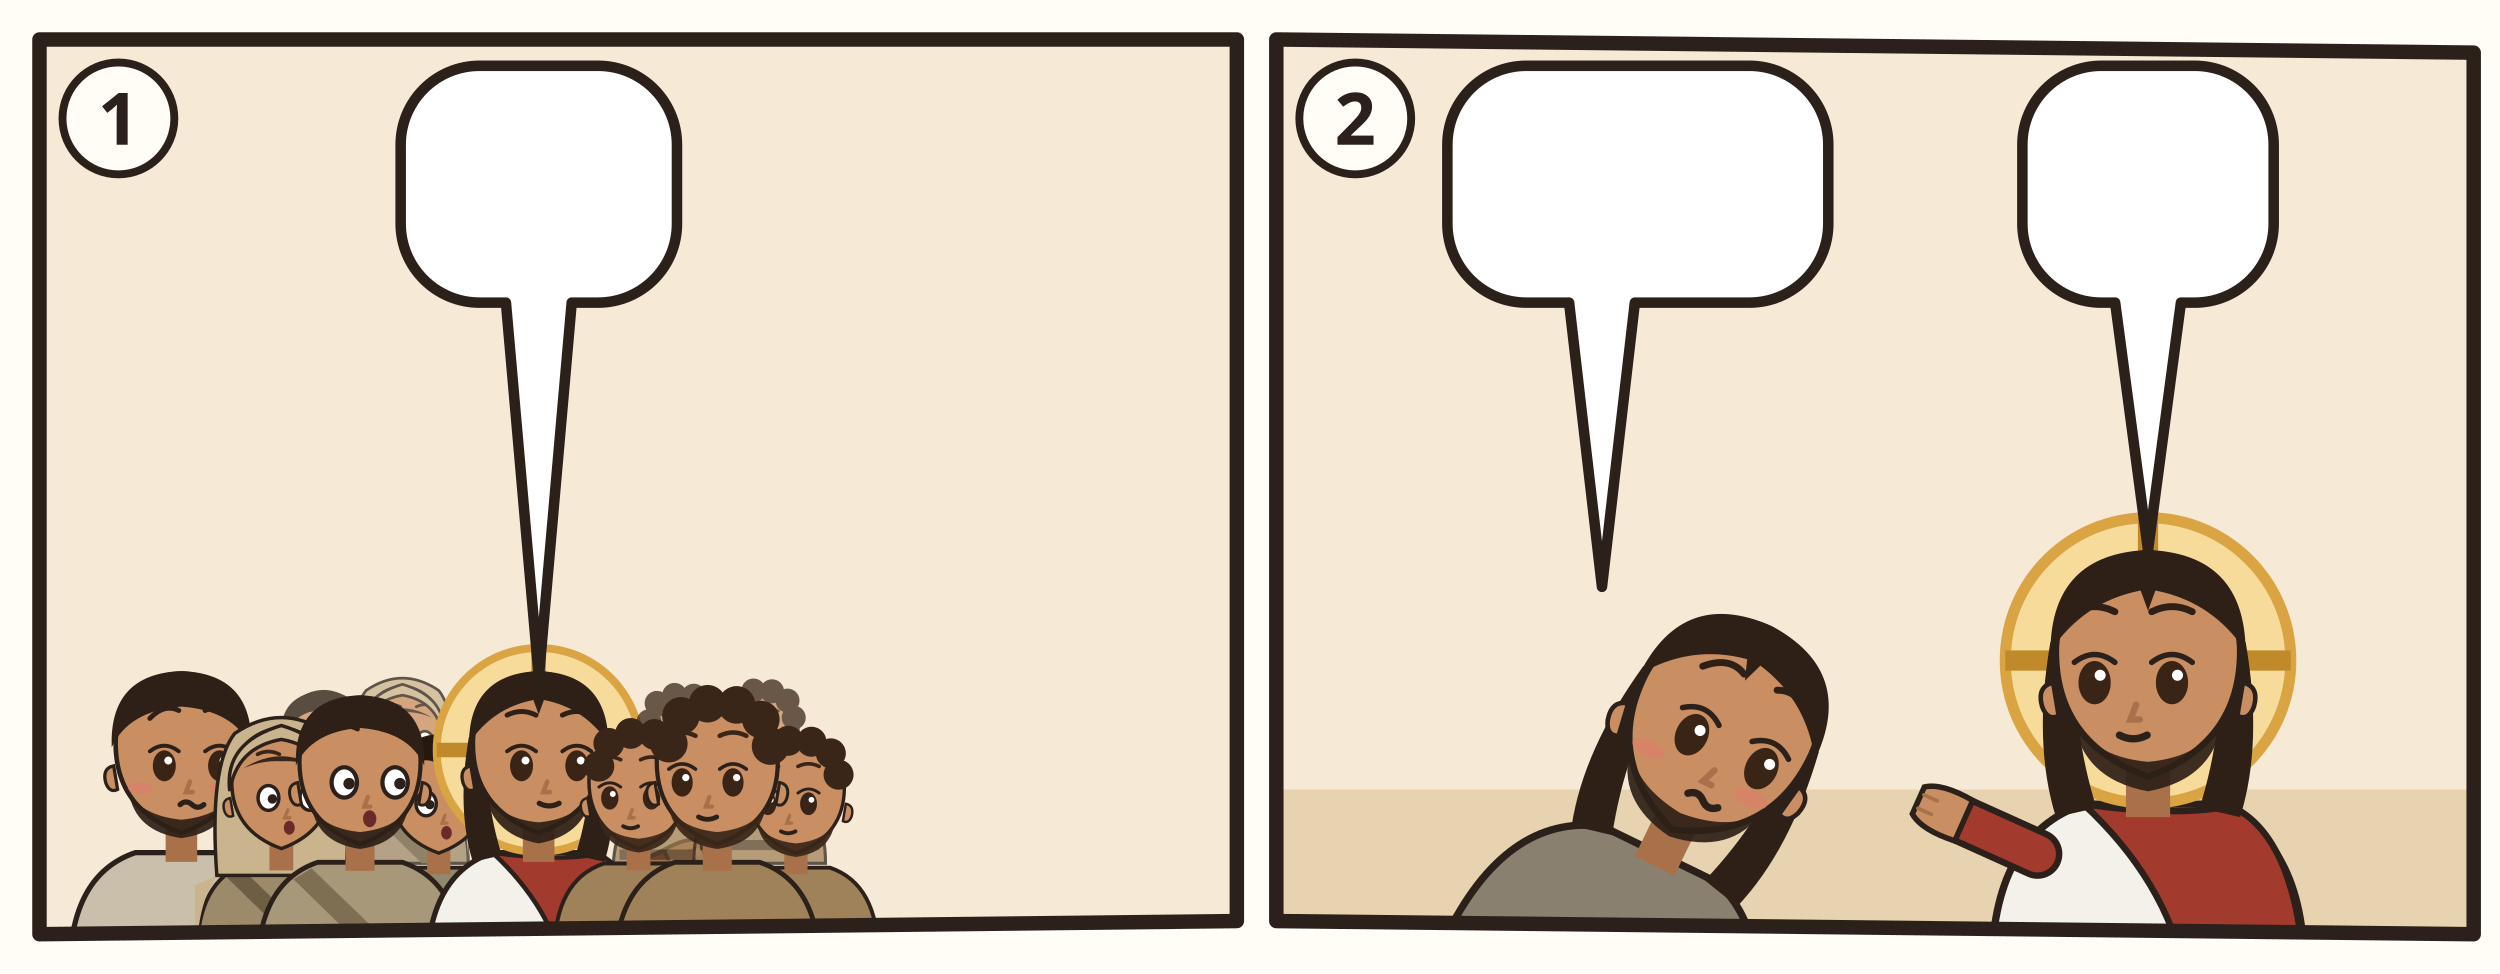
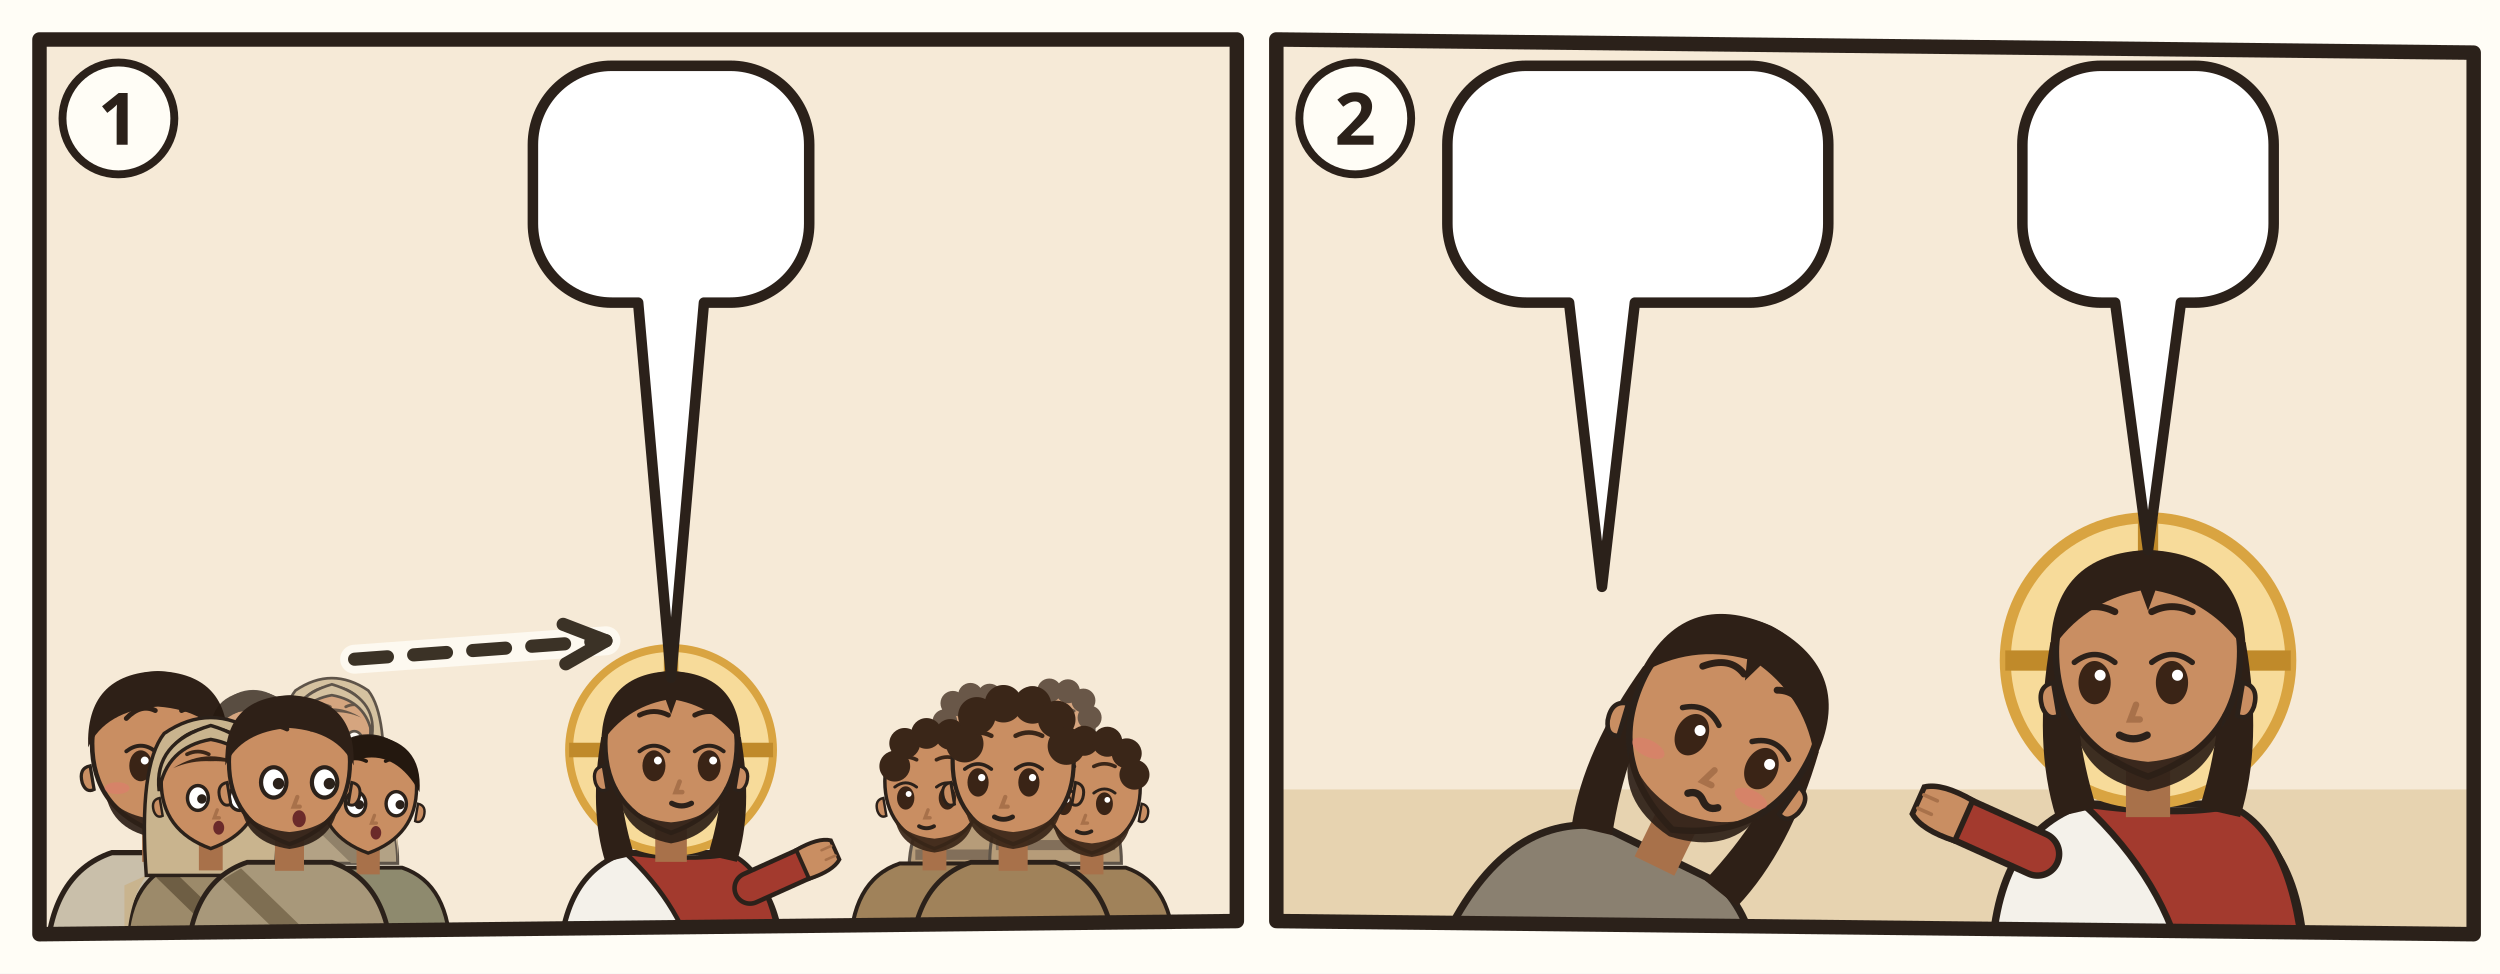
<svg xmlns="http://www.w3.org/2000/svg" viewBox="0 0 380 148">
  <rect width="380" height="148" fill="#FFFDF6" />
  <g transform="translate(4 4)">
    <clipPath id="an-cp-mrk-003-007-012-1">
      <polygon points="2,2 184,2 184,136 2,138" />
    </clipPath>
    <g clip-path="url(#an-cp-mrk-003-007-012-1)">
      <polygon points="2,2 184,2 184,136 2,138" fill="#F6EAD7" />
      <use href="#an-see" x="0" y="70" width="186" height="70" />
      <use href="#an-strand" x="0" y="106" width="186" height="34" />
      <use href="#an-boot" x="112" y="58.6" width="70" height="56.0" />
-       <g transform="translate(23.575 110.0) scale(1.0)">
+       <g transform="translate(20.0 110.0) scale(1.0)">
        <path d="M-17 34Q-17 19-7 15.6L7 15.6Q17 19 17 34z" fill="#C9BFAA" stroke="#2B211A" stroke-width=".8" />
        <path d="M-2.4 11h4.8v6h-4.8z" fill="#A8714A" />
        <path d="M-10 -1Q-10 9 0 12.6Q10 9 10 -1A10 10.6 0 0 0 -10 -1z" fill="#C98E62" stroke="#2B211A" stroke-width=".7" />
        <path d="M10.3 2.4q1.8.4 1.2 2.6-.6 1.6-1.8 1z M-10.3 2.4q-1.8.4-1.2 2.6.6 1.6 1.8 1z" fill="#C98E62" stroke="#2B211A" stroke-width=".5" />
        <path d="M-8 6.4Q-7 12.4 0 13.4Q7 12.4 8 6.4Q6 10 0 10.6Q-6 10-8 6.4z" fill="#2E2017" opacity=".92" />
        <ellipse cx="-2.6" cy="2.4" rx="1.75" ry="2.35" fill="#3A2416" />
        <path d="M-4.8 0.2Q-2.6 -1.5 -0.4 0.2" fill="none" stroke="#2B211A" stroke-width=".6" stroke-linecap="round" />
        <circle cx="-2.0" cy="1.6" r=".6" fill="#FFF" />
        <ellipse cx="5.8" cy="2.4" rx="1.75" ry="2.35" fill="#3A2416" />
        <path d="M3.6 0.2Q5.8 -1.5 8.0 0.2" fill="none" stroke="#2B211A" stroke-width=".6" stroke-linecap="round" />
        <circle cx="6.4" cy="1.6" r=".6" fill="#FFF" />
        <path d="M-4.8 -4.8Q-2.6 -7.1 -0.4 -6.0M3.6 -6.0Q5.8 -7.1 8.0 -4.8" fill="none" stroke="#2E2017" stroke-width=".75" stroke-linecap="round" />
        <path d="M1.3 4.8l-.6 1.6h1" fill="none" stroke="#A8714A" stroke-width=".7" stroke-linecap="round" />
        <ellipse cx="-6.2" cy="5.8" rx="1.9" ry=".9" fill="#E07A6E" opacity=".55" />
        <ellipse cx="6.2" cy="5.8" rx="1.9" ry=".9" fill="#E07A6E" opacity=".55" />
        <path d="M-0.2 8.3q.9-.8 1.8 0t1.8 0" fill="none" stroke="#2B211A" stroke-width=".8" stroke-linecap="round" />
        <path d="M-10.6-.4Q-11-11.6 0-12Q11-11.6 10.6-.4Q8-6 0-6.6Q-8-6-10.6-.4z" fill="#2E2017" />
        <use href="#an-a-matte" x="1" y="16" width="14" height="14" />
      </g>
      <g opacity=".75">
-         <g transform="translate(45.205 108.12) scale(0.6072)">
+         <g transform="translate(34.48 108.12) scale(0.6072)">
          <path d="M-17 34Q-17 19-7 15.6L7 15.6Q17 19 17 34z" fill="#8E8A6E" stroke="#2B211A" stroke-width=".8" />
          <path d="M-8 16.6L10 34h-5L-11 18.4z" fill="#6A664C" />
          <path d="M-2.4 11h4.8v6h-4.8z" fill="#A8714A" />
          <path d="M-10 -1Q-10 9 0 12.6Q10 9 10 -1A10 10.6 0 0 0 -10 -1z" fill="#C98E62" stroke="#2B211A" stroke-width=".7" />
          <path d="M10.3 2.4q1.8.4 1.2 2.6-.6 1.6-1.8 1z M-10.3 2.4q-1.8.4-1.2 2.6.6 1.6 1.8 1z" fill="#C98E62" stroke="#2B211A" stroke-width=".5" />
          <ellipse cx="-2.6" cy="2.4" rx="2.1" ry="2.5" fill="#FFF" stroke="#2B211A" stroke-width=".7" />
          <circle cx="-1.8" cy="2.6" r=".95" fill="#2B211A" />
          <ellipse cx="5.8" cy="2.4" rx="2.1" ry="2.5" fill="#FFF" stroke="#2B211A" stroke-width=".7" />
          <circle cx="6.6" cy="2.6" r=".95" fill="#2B211A" />
          <path d="M-4.8 -6.4Q-2.6 -7.5 -0.4 -6.4M3.6 -6.4Q5.8 -7.5 8.0 -6.4" fill="none" stroke="#24180F" stroke-width=".75" stroke-linecap="round" />
          <path d="M1.3 4.8l-.6 1.6h1" fill="none" stroke="#A8714A" stroke-width=".7" stroke-linecap="round" />
          <ellipse cx="1.6" cy="8.4" rx="1.1" ry="1.4" fill="#6B2A2A" />
          <path d="M-10.6 0Q-11.4-10.8 0-11.8Q11.4-10.8 10.6 0Q6-8.2-1-7Q-7-6.4-10.6 0z" fill="#24180F" />
        </g>
-         <g transform="translate(57.165 107.2) scale(0.5888)">
+         <g transform="translate(46.44 107.2) scale(0.5888)">
          <path d="M-17 34Q-17 19-7 15.6L7 15.6Q17 19 17 34z" fill="#9C8A6A" stroke="#2B211A" stroke-width=".8" />
          <path d="M-13 18Q-17 24-17 34h-.4V20zM13 18Q17 24 17 34V20z" fill="#C9B48E" />
          <path d="M-8 16.6L10 34h-5L-11 18.4z" fill="#6E5E44" />
          <path d="M-13 18Q-14.6-4-9.4-10.6Q0-17 9.4-10.6Q14.6-4 13 18z" fill="#C9B48E" stroke="#2B211A" stroke-width=".7" />
          <path d="M-2.4 11h4.8v6h-4.8z" fill="#A8714A" />
          <path d="M-10 -1Q-10 9 0 12.6Q10 9 10 -1A10 10.6 0 0 0 -10 -1z" fill="#C98E62" stroke="#2B211A" stroke-width=".7" />
          <path d="M10.3 2.4q1.8.4 1.2 2.6-.6 1.6-1.8 1z M-10.3 2.4q-1.8.4-1.2 2.6.6 1.6 1.8 1z" fill="#C98E62" stroke="#2B211A" stroke-width=".5" />
          <ellipse cx="-2.6" cy="2.4" rx="2.1" ry="2.5" fill="#FFF" stroke="#2B211A" stroke-width=".7" />
          <circle cx="-1.8" cy="2.6" r=".95" fill="#2B211A" />
          <ellipse cx="5.8" cy="2.4" rx="2.1" ry="2.5" fill="#FFF" stroke="#2B211A" stroke-width=".7" />
          <circle cx="6.6" cy="2.6" r=".95" fill="#2B211A" />
          <path d="M-4.8 -6.4Q-2.6 -7.5 -0.4 -6.4M3.6 -6.4Q5.8 -7.5 8.0 -6.4" fill="none" stroke="#3A2618" stroke-width=".75" stroke-linecap="round" />
          <path d="M1.3 4.8l-.6 1.6h1" fill="none" stroke="#A8714A" stroke-width=".7" stroke-linecap="round" />
          <ellipse cx="1.6" cy="8.4" rx="1.1" ry="1.4" fill="#6B2A2A" />
          <path d="M-7.6-3.6Q0-8.4 7.6-3.6Q4-5.2 0-5Q-4-5.2-7.6-3.6z" fill="#3A2618" />
          <path d="M-10.4 1Q-11.6-8.8 0-12.2Q11.6-8.8 10.4 1Q9-7.8 0-9.4Q-9-7.8-10.4 1z" fill="#C9B48E" stroke="#2B211A" stroke-width=".7" />
        </g>
      </g>
-       <g transform="translate(38.765 115.48) scale(0.7544)">
+       <g transform="translate(28.04 115.48) scale(0.7544)">
        <path d="M-17 34Q-17 19-7 15.6L7 15.6Q17 19 17 34z" fill="#9C8A6A" stroke="#2B211A" stroke-width=".8" />
        <path d="M-13 18Q-17 24-17 34h-.4V20zM13 18Q17 24 17 34V20z" fill="#C9B48E" />
        <path d="M-8 16.6L10 34h-5L-11 18.4z" fill="#6E5E44" />
        <path d="M-13 18Q-14.6-4-9.4-10.6Q0-17 9.4-10.6Q14.6-4 13 18z" fill="#C9B48E" stroke="#2B211A" stroke-width=".7" />
        <path d="M-2.4 11h4.8v6h-4.8z" fill="#A8714A" />
        <path d="M-10 -1Q-10 9 0 12.6Q10 9 10 -1A10 10.6 0 0 0 -10 -1z" fill="#C98E62" stroke="#2B211A" stroke-width=".7" />
        <path d="M10.3 2.4q1.8.4 1.2 2.6-.6 1.6-1.8 1z M-10.3 2.4q-1.8.4-1.2 2.6.6 1.6 1.8 1z" fill="#C98E62" stroke="#2B211A" stroke-width=".5" />
        <ellipse cx="-2.6" cy="2.4" rx="2.1" ry="2.5" fill="#FFF" stroke="#2B211A" stroke-width=".7" />
        <circle cx="-1.8" cy="2.6" r=".95" fill="#2B211A" />
        <ellipse cx="5.8" cy="2.4" rx="2.1" ry="2.5" fill="#FFF" stroke="#2B211A" stroke-width=".7" />
        <circle cx="6.6" cy="2.6" r=".95" fill="#2B211A" />
        <path d="M-4.8 -6.4Q-2.6 -7.5 -0.4 -6.4M3.6 -6.4Q5.8 -7.5 8.0 -6.4" fill="none" stroke="#3A2618" stroke-width=".75" stroke-linecap="round" />
        <path d="M1.3 4.8l-.6 1.6h1" fill="none" stroke="#A8714A" stroke-width=".7" stroke-linecap="round" />
        <ellipse cx="1.6" cy="8.4" rx="1.1" ry="1.4" fill="#6B2A2A" />
        <path d="M-7.6-3.6Q0-8.4 7.6-3.6Q4-5.2 0-5Q-4-5.2-7.6-3.6z" fill="#3A2618" />
        <path d="M-10.4 1Q-11.6-8.8 0-12.2Q11.6-8.8 10.4 1Q9-7.8 0-9.4Q-9-7.8-10.4 1z" fill="#C9B48E" stroke="#2B211A" stroke-width=".7" />
      </g>
-       <g transform="translate(62.685 116.4) scale(0.736)">
+       <g transform="translate(51.96 116.4) scale(0.736)">
        <path d="M-17 34Q-17 19-7 15.6L7 15.6Q17 19 17 34z" fill="#8E8A6E" stroke="#2B211A" stroke-width=".8" />
        <path d="M-8 16.6L10 34h-5L-11 18.4z" fill="#6A664C" />
        <path d="M-2.4 11h4.8v6h-4.8z" fill="#A8714A" />
        <path d="M-10 -1Q-10 9 0 12.6Q10 9 10 -1A10 10.6 0 0 0 -10 -1z" fill="#C98E62" stroke="#2B211A" stroke-width=".7" />
        <path d="M10.3 2.4q1.8.4 1.2 2.6-.6 1.6-1.8 1z M-10.3 2.4q-1.8.4-1.2 2.6.6 1.6 1.8 1z" fill="#C98E62" stroke="#2B211A" stroke-width=".5" />
        <ellipse cx="-2.6" cy="2.4" rx="2.1" ry="2.5" fill="#FFF" stroke="#2B211A" stroke-width=".7" />
        <circle cx="-1.8" cy="2.6" r=".95" fill="#2B211A" />
        <ellipse cx="5.8" cy="2.4" rx="2.1" ry="2.5" fill="#FFF" stroke="#2B211A" stroke-width=".7" />
        <circle cx="6.6" cy="2.6" r=".95" fill="#2B211A" />
        <path d="M-4.8 -6.4Q-2.6 -7.5 -0.4 -6.4M3.6 -6.4Q5.8 -7.5 8.0 -6.4" fill="none" stroke="#24180F" stroke-width=".75" stroke-linecap="round" />
        <path d="M1.3 4.8l-.6 1.6h1" fill="none" stroke="#A8714A" stroke-width=".7" stroke-linecap="round" />
        <ellipse cx="1.6" cy="8.4" rx="1.1" ry="1.4" fill="#6B2A2A" />
        <path d="M-10.6 0Q-11.4-10.8 0-11.8Q11.4-10.8 10.6 0Q6-8.2-1-7Q-7-6.4-10.6 0z" fill="#24180F" />
      </g>
-       <g transform="translate(50.725 112.72) scale(0.92)">
+       <g transform="translate(40 112.72) scale(0.92)">
        <path d="M-17 34Q-17 19-7 15.6L7 15.6Q17 19 17 34z" fill="#A8987A" stroke="#2B211A" stroke-width=".8" />
        <path d="M-8 16.6L10 34h-5L-11 18.4z" fill="#7E6E52" />
        <path d="M-2.4 11h4.8v6h-4.8z" fill="#A8714A" />
        <path d="M-10 -1Q-10 9 0 12.6Q10 9 10 -1A10 10.6 0 0 0 -10 -1z" fill="#C98E62" stroke="#2B211A" stroke-width=".7" />
        <path d="M10.3 2.4q1.8.4 1.2 2.6-.6 1.6-1.8 1z M-10.3 2.4q-1.8.4-1.2 2.6.6 1.6 1.8 1z" fill="#C98E62" stroke="#2B211A" stroke-width=".5" />
        <path d="M-8 6.4Q-7 12.4 0 13.4Q7 12.4 8 6.4Q6 10 0 10.6Q-6 10-8 6.4z" fill="#2E2017" opacity=".92" />
        <ellipse cx="-2.6" cy="2.4" rx="2.1" ry="2.5" fill="#FFF" stroke="#2B211A" stroke-width=".7" />
        <circle cx="-1.8" cy="2.6" r=".95" fill="#2B211A" />
        <ellipse cx="5.8" cy="2.4" rx="2.1" ry="2.5" fill="#FFF" stroke="#2B211A" stroke-width=".7" />
        <circle cx="6.6" cy="2.6" r=".95" fill="#2B211A" />
        <path d="M-4.8 -6.4Q-2.6 -7.5 -0.4 -6.4M3.6 -6.4Q5.8 -7.5 8.0 -6.4" fill="none" stroke="#2E2017" stroke-width=".75" stroke-linecap="round" />
        <path d="M1.3 4.8l-.6 1.6h1" fill="none" stroke="#A8714A" stroke-width=".7" stroke-linecap="round" />
        <ellipse cx="1.6" cy="8.4" rx="1.1" ry="1.4" fill="#6B2A2A" />
        <path d="M-10.6-.4Q-11-11.6 0-12Q11-11.6 10.6-.4Q8-6 0-6.6Q-8-6-10.6-.4z" fill="#2E2017" />
      </g>
-       <g transform="translate(77.875 110.0) scale(1.0)">
+       <g transform="translate(98 110.0) scale(1.0)">
        <path d="M-17 34Q-17 19-7 15.6L7 15.6Q17 19 17 34z" fill="#F4F1EA" stroke="#2B211A" stroke-width=".8" />
        <path d="M-7 15.6Q3 17 9 15.8Q16 19 17 34L4 34Q2 24-7 15.6z" fill="#A33A2E" stroke="#2B211A" stroke-width=".7" />
        <path d="M12 21L21.1 16.9" stroke="#2B211A" stroke-width="5.4" stroke-linecap="round" />
        <path d="M12 21L21.1 16.9" stroke="#A33A2E" stroke-width="4" stroke-linecap="round" />
        <g transform="translate(21.1 16.9) rotate(66)">
          <path d="M-2.4 1.2Q-2.8-2.6-1.6-4.2h3.2Q2.8-2.6 2.4 1.2z" fill="#C98E62" stroke="#2B211A" stroke-width=".6" />
          <path d="M-.8-3.9v1.6M.8-3.9v1.6" stroke="#A8714A" stroke-width=".4" stroke-linecap="round" />
        </g>
        <circle r="15.5" fill="#F7DB9A" stroke="#D9A441" stroke-width="1.2" />
        <path d="M0-15.5v5M-15.5 0h5M15.5 0h-5" stroke="#C08A2A" stroke-width="2.2" />
        <path d="M-10.6 -2Q-12.5 9-10 17L-5.6 16Q-8.4 7-7.6-1z M10.6 -2Q12.5 9 10 17L5.6 16Q8.4 7 7.6-1z" fill="#2E2017" />
        <path d="M-2.4 11h4.8v6h-4.8z" fill="#A8714A" />
        <path d="M-10 -1Q-10 9 0 12.6Q10 9 10 -1A10 10.6 0 0 0 -10 -1z" fill="#C98E62" stroke="#2B211A" stroke-width=".7" />
        <path d="M10.3 2.4q1.8.4 1.2 2.6-.6 1.6-1.8 1z M-10.3 2.4q-1.8.4-1.2 2.6.6 1.6 1.8 1z" fill="#C98E62" stroke="#2B211A" stroke-width=".5" />
        <path d="M-8.2 5.6Q-7.6 12.8 0 14.2Q7.6 12.8 8.2 5.6Q6.6 10.4 0 11Q-6.6 10.4-8.2 5.6z" fill="#2E2017" opacity=".92" />
        <ellipse cx="-2.6" cy="2.4" rx="1.75" ry="2.35" fill="#3A2416" />
        <path d="M-4.8 0.2Q-2.6 -1.5 -0.4 0.2" fill="none" stroke="#2B211A" stroke-width=".6" stroke-linecap="round" />
        <circle cx="-2.0" cy="1.6" r=".6" fill="#FFF" />
        <ellipse cx="5.8" cy="2.4" rx="1.75" ry="2.35" fill="#3A2416" />
        <path d="M3.6 0.2Q5.8 -1.5 8.0 0.2" fill="none" stroke="#2B211A" stroke-width=".6" stroke-linecap="round" />
        <circle cx="6.4" cy="1.6" r=".6" fill="#FFF" />
        <path d="M-4.8 -5.3Q-2.6 -6.4 -0.4 -5.3M3.6 -5.3Q5.8 -6.4 8.0 -5.3" fill="none" stroke="#2E2017" stroke-width=".75" stroke-linecap="round" />
        <path d="M1.3 4.8l-.6 1.6h1" fill="none" stroke="#A8714A" stroke-width=".7" stroke-linecap="round" />
        <path d="M0.1 8.1Q1.6 8.9 3.1 8.1" fill="none" stroke="#2B211A" stroke-width=".8" stroke-linecap="round" />
        <path d="M-10.6-1Q-10.5-11.6 0-12Q10.5-11.6 10.6-1Q7-6.4 .8-7.6L0-5.4-.8-7.6Q-7-6.4-10.6-1z" fill="#2E2017" />
      </g>
      <g opacity=".75">
-         <g transform="translate(99.505 108.12) scale(0.6072)">
+         <g transform="translate(144.48 108.12) scale(0.6072)">
          <path d="M-17 34Q-17 19-7 15.6L7 15.6Q17 19 17 34z" fill="#A0825A" stroke="#2B211A" stroke-width=".8" />
          <path d="M-15.4 28h30.8v2.6h-30.8z" fill="#5B4630" />
          <path d="M-2.4 11h4.8v6h-4.8z" fill="#A8714A" />
          <path d="M-10 -1Q-10 9 0 12.6Q10 9 10 -1A10 10.6 0 0 0 -10 -1z" fill="#C98E62" stroke="#2B211A" stroke-width=".7" />
          <path d="M10.3 2.4q1.8.4 1.2 2.6-.6 1.6-1.8 1z M-10.3 2.4q-1.8.4-1.2 2.6.6 1.6 1.8 1z" fill="#C98E62" stroke="#2B211A" stroke-width=".5" />
          <path d="M-8 6.4Q-7 12.4 0 13.4Q7 12.4 8 6.4Q6 10 0 10.6Q-6 10-8 6.4z" fill="#3A2618" opacity=".92" />
          <ellipse cx="-5.8" cy="2.4" rx="1.75" ry="2.35" fill="#3A2416" />
          <path d="M-8.0 0.2Q-5.8 -1.5 -3.6 0.2" fill="none" stroke="#2B211A" stroke-width=".6" stroke-linecap="round" />
          <circle cx="-5.2" cy="1.6" r=".6" fill="#FFF" />
          <ellipse cx="2.6" cy="2.4" rx="1.75" ry="2.35" fill="#3A2416" />
          <path d="M0.4 0.2Q2.6 -1.5 4.8 0.2" fill="none" stroke="#2B211A" stroke-width=".6" stroke-linecap="round" />
          <circle cx="3.2" cy="1.6" r=".6" fill="#FFF" />
          <path d="M-8.0 -5.3Q-5.8 -6.4 -3.6 -5.3M0.4 -5.3Q2.6 -6.4 4.8 -5.3" fill="none" stroke="#3A2618" stroke-width=".75" stroke-linecap="round" />
          <path d="M-1.3 4.8l-.6 1.6h1" fill="none" stroke="#A8714A" stroke-width=".7" stroke-linecap="round" />
          <path d="M-3.1 8.1Q-1.6 8.9 -0.1 8.1" fill="none" stroke="#2B211A" stroke-width=".8" stroke-linecap="round" />
          <circle cx="-8" cy="-4" r="3.1" fill="#3A2618" />
          <circle cx="-6" cy="-8.6" r="3.1" fill="#3A2618" />
          <circle cx="-1.6" cy="-10.6" r="3.1" fill="#3A2618" />
          <circle cx="3.2" cy="-10.4" r="3.1" fill="#3A2618" />
          <circle cx="7.2" cy="-8" r="3.1" fill="#3A2618" />
          <circle cx="8.8" cy="-3.6" r="3.1" fill="#3A2618" />
        </g>
-         <g transform="translate(111.465 107.2) scale(0.5888)">
+         <g transform="translate(156.44 107.2) scale(0.5888)">
          <path d="M-17 34Q-17 19-7 15.6L7 15.6Q17 19 17 34z" fill="#A0825A" stroke="#2B211A" stroke-width=".8" />
          <path d="M-15.4 28h30.8v2.6h-30.8z" fill="#5B4630" />
          <path d="M-2.4 11h4.8v6h-4.8z" fill="#A8714A" />
          <path d="M-10 -1Q-10 9 0 12.6Q10 9 10 -1A10 10.6 0 0 0 -10 -1z" fill="#C98E62" stroke="#2B211A" stroke-width=".7" />
          <path d="M10.3 2.4q1.8.4 1.2 2.6-.6 1.6-1.8 1z M-10.3 2.4q-1.8.4-1.2 2.6.6 1.6 1.8 1z" fill="#C98E62" stroke="#2B211A" stroke-width=".5" />
          <path d="M-8 6.4Q-7 12.4 0 13.4Q7 12.4 8 6.4Q6 10 0 10.6Q-6 10-8 6.4z" fill="#3A2618" opacity=".92" />
          <ellipse cx="-5.8" cy="2.4" rx="1.75" ry="2.35" fill="#3A2416" />
          <path d="M-8.0 0.2Q-5.8 -1.5 -3.6 0.2" fill="none" stroke="#2B211A" stroke-width=".6" stroke-linecap="round" />
          <circle cx="-5.2" cy="1.6" r=".6" fill="#FFF" />
          <ellipse cx="2.6" cy="2.4" rx="1.75" ry="2.35" fill="#3A2416" />
          <path d="M0.4 0.2Q2.6 -1.5 4.8 0.2" fill="none" stroke="#2B211A" stroke-width=".6" stroke-linecap="round" />
          <circle cx="3.2" cy="1.6" r=".6" fill="#FFF" />
          <path d="M-8.0 -5.3Q-5.8 -6.4 -3.6 -5.3M0.4 -5.3Q2.6 -6.4 4.8 -5.3" fill="none" stroke="#3A2618" stroke-width=".75" stroke-linecap="round" />
          <path d="M-1.3 4.8l-.6 1.6h1" fill="none" stroke="#A8714A" stroke-width=".7" stroke-linecap="round" />
          <path d="M-3.1 8.1Q-1.6 8.9 -0.1 8.1" fill="none" stroke="#2B211A" stroke-width=".8" stroke-linecap="round" />
          <circle cx="-8" cy="-4" r="3.1" fill="#3A2618" />
          <circle cx="-6" cy="-8.6" r="3.1" fill="#3A2618" />
          <circle cx="-1.6" cy="-10.6" r="3.1" fill="#3A2618" />
          <circle cx="3.2" cy="-10.4" r="3.1" fill="#3A2618" />
          <circle cx="7.2" cy="-8" r="3.1" fill="#3A2618" />
          <circle cx="8.8" cy="-3.6" r="3.1" fill="#3A2618" />
        </g>
      </g>
-       <g transform="translate(93.065 115.48) scale(0.7544)">
+       <g transform="translate(138.04 115.48) scale(0.7544)">
        <path d="M-17 34Q-17 19-7 15.6L7 15.6Q17 19 17 34z" fill="#A0825A" stroke="#2B211A" stroke-width=".8" />
        <path d="M-15.4 28h30.8v2.6h-30.8z" fill="#5B4630" />
        <path d="M-2.4 11h4.8v6h-4.8z" fill="#A8714A" />
        <path d="M-10 -1Q-10 9 0 12.6Q10 9 10 -1A10 10.6 0 0 0 -10 -1z" fill="#C98E62" stroke="#2B211A" stroke-width=".7" />
        <path d="M10.3 2.4q1.8.4 1.2 2.6-.6 1.6-1.8 1z M-10.3 2.4q-1.8.4-1.2 2.6.6 1.6 1.8 1z" fill="#C98E62" stroke="#2B211A" stroke-width=".5" />
        <path d="M-8 6.4Q-7 12.4 0 13.4Q7 12.4 8 6.4Q6 10 0 10.6Q-6 10-8 6.4z" fill="#3A2618" opacity=".92" />
        <ellipse cx="-5.8" cy="2.4" rx="1.75" ry="2.35" fill="#3A2416" />
        <path d="M-8.0 0.2Q-5.8 -1.5 -3.6 0.2" fill="none" stroke="#2B211A" stroke-width=".6" stroke-linecap="round" />
        <circle cx="-5.2" cy="1.6" r=".6" fill="#FFF" />
        <ellipse cx="2.6" cy="2.4" rx="1.75" ry="2.35" fill="#3A2416" />
        <path d="M0.4 0.2Q2.6 -1.5 4.8 0.2" fill="none" stroke="#2B211A" stroke-width=".6" stroke-linecap="round" />
        <circle cx="3.2" cy="1.6" r=".6" fill="#FFF" />
        <path d="M-8.0 -5.3Q-5.8 -6.4 -3.6 -5.3M0.4 -5.3Q2.6 -6.4 4.8 -5.3" fill="none" stroke="#3A2618" stroke-width=".75" stroke-linecap="round" />
        <path d="M-1.3 4.8l-.6 1.6h1" fill="none" stroke="#A8714A" stroke-width=".7" stroke-linecap="round" />
        <path d="M-3.1 8.1Q-1.6 8.9 -0.1 8.1" fill="none" stroke="#2B211A" stroke-width=".8" stroke-linecap="round" />
        <circle cx="-8" cy="-4" r="3.1" fill="#3A2618" />
        <circle cx="-6" cy="-8.6" r="3.1" fill="#3A2618" />
        <circle cx="-1.6" cy="-10.6" r="3.1" fill="#3A2618" />
        <circle cx="3.2" cy="-10.4" r="3.1" fill="#3A2618" />
        <circle cx="7.2" cy="-8" r="3.1" fill="#3A2618" />
        <circle cx="8.8" cy="-3.6" r="3.1" fill="#3A2618" />
      </g>
-       <g transform="translate(116.985 116.4) scale(0.736)">
+       <g transform="translate(161.96 116.4) scale(0.736)">
        <path d="M-17 34Q-17 19-7 15.6L7 15.6Q17 19 17 34z" fill="#A0825A" stroke="#2B211A" stroke-width=".8" />
        <path d="M-15.4 28h30.8v2.6h-30.8z" fill="#5B4630" />
        <path d="M-2.4 11h4.8v6h-4.8z" fill="#A8714A" />
        <path d="M-10 -1Q-10 9 0 12.6Q10 9 10 -1A10 10.6 0 0 0 -10 -1z" fill="#C98E62" stroke="#2B211A" stroke-width=".7" />
        <path d="M10.3 2.4q1.8.4 1.2 2.6-.6 1.6-1.8 1z M-10.3 2.4q-1.8.4-1.2 2.6.6 1.6 1.8 1z" fill="#C98E62" stroke="#2B211A" stroke-width=".5" />
        <path d="M-8 6.4Q-7 12.4 0 13.4Q7 12.4 8 6.4Q6 10 0 10.6Q-6 10-8 6.4z" fill="#3A2618" opacity=".92" />
        <ellipse cx="-5.8" cy="2.4" rx="1.75" ry="2.35" fill="#3A2416" />
        <path d="M-8.0 0.2Q-5.8 -1.5 -3.6 0.2" fill="none" stroke="#2B211A" stroke-width=".6" stroke-linecap="round" />
        <circle cx="-5.2" cy="1.6" r=".6" fill="#FFF" />
        <ellipse cx="2.6" cy="2.4" rx="1.75" ry="2.35" fill="#3A2416" />
        <path d="M0.4 0.2Q2.6 -1.5 4.8 0.2" fill="none" stroke="#2B211A" stroke-width=".6" stroke-linecap="round" />
        <circle cx="3.2" cy="1.6" r=".6" fill="#FFF" />
        <path d="M-8.0 -5.3Q-5.8 -6.4 -3.6 -5.3M0.4 -5.3Q2.6 -6.4 4.8 -5.3" fill="none" stroke="#3A2618" stroke-width=".75" stroke-linecap="round" />
        <path d="M-1.3 4.8l-.6 1.6h1" fill="none" stroke="#A8714A" stroke-width=".7" stroke-linecap="round" />
        <path d="M-3.1 8.1Q-1.6 8.9 -0.1 8.1" fill="none" stroke="#2B211A" stroke-width=".8" stroke-linecap="round" />
        <circle cx="-8" cy="-4" r="3.1" fill="#3A2618" />
        <circle cx="-6" cy="-8.6" r="3.1" fill="#3A2618" />
        <circle cx="-1.6" cy="-10.6" r="3.1" fill="#3A2618" />
        <circle cx="3.2" cy="-10.4" r="3.1" fill="#3A2618" />
        <circle cx="7.2" cy="-8" r="3.1" fill="#3A2618" />
        <circle cx="8.8" cy="-3.6" r="3.1" fill="#3A2618" />
      </g>
-       <g transform="translate(105.025 112.72) scale(0.92)">
+       <g transform="translate(150 112.72) scale(0.92)">
        <path d="M-17 34Q-17 19-7 15.6L7 15.6Q17 19 17 34z" fill="#A0825A" stroke="#2B211A" stroke-width=".8" />
        <path d="M-15.4 28h30.8v2.6h-30.8z" fill="#5B4630" />
        <path d="M-2.4 11h4.8v6h-4.8z" fill="#A8714A" />
        <path d="M-10 -1Q-10 9 0 12.6Q10 9 10 -1A10 10.6 0 0 0 -10 -1z" fill="#C98E62" stroke="#2B211A" stroke-width=".7" />
        <path d="M10.3 2.4q1.8.4 1.2 2.6-.6 1.6-1.8 1z M-10.3 2.4q-1.8.4-1.2 2.6.6 1.6 1.8 1z" fill="#C98E62" stroke="#2B211A" stroke-width=".5" />
        <path d="M-8 6.4Q-7 12.4 0 13.4Q7 12.4 8 6.4Q6 10 0 10.6Q-6 10-8 6.4z" fill="#3A2618" opacity=".92" />
        <ellipse cx="-5.8" cy="2.4" rx="1.75" ry="2.35" fill="#3A2416" />
        <path d="M-8.0 0.2Q-5.8 -1.5 -3.6 0.2" fill="none" stroke="#2B211A" stroke-width=".6" stroke-linecap="round" />
        <circle cx="-5.2" cy="1.6" r=".6" fill="#FFF" />
        <ellipse cx="2.6" cy="2.4" rx="1.75" ry="2.35" fill="#3A2416" />
        <path d="M0.4 0.2Q2.6 -1.5 4.8 0.2" fill="none" stroke="#2B211A" stroke-width=".6" stroke-linecap="round" />
        <circle cx="3.2" cy="1.6" r=".6" fill="#FFF" />
        <path d="M-8.0 -5.3Q-5.8 -6.4 -3.6 -5.3M0.4 -5.3Q2.6 -6.4 4.8 -5.3" fill="none" stroke="#3A2618" stroke-width=".75" stroke-linecap="round" />
        <path d="M-1.3 4.8l-.6 1.6h1" fill="none" stroke="#A8714A" stroke-width=".7" stroke-linecap="round" />
        <path d="M-3.1 8.1Q-1.6 8.9 -0.1 8.1" fill="none" stroke="#2B211A" stroke-width=".8" stroke-linecap="round" />
        <circle cx="-8" cy="-4" r="3.1" fill="#3A2618" />
        <circle cx="-6" cy="-8.6" r="3.1" fill="#3A2618" />
        <circle cx="-1.6" cy="-10.6" r="3.1" fill="#3A2618" />
        <circle cx="3.2" cy="-10.4" r="3.1" fill="#3A2618" />
        <circle cx="7.2" cy="-8" r="3.1" fill="#3A2618" />
        <circle cx="8.8" cy="-3.6" r="3.1" fill="#3A2618" />
      </g>
+       <path d="M49.9 96.2Q69.0 94.8 88.1 93.4" fill="none" stroke="#FFFDF6" stroke-width="4.4" stroke-linecap="round" opacity=".8" />
+       <path d="M49.9 96.2Q69.0 94.8 88.1 93.4" fill="none" stroke="#3B3226" stroke-width="2" stroke-dasharray="5 4" stroke-linecap="round" />
+       <path d="M82.0 96.9L88.1 93.4L81.6 90.9" fill="none" stroke="#3B3226" stroke-width="2" stroke-linecap="round" stroke-linejoin="round" />
      <g>
-         <path d="M68.9 6H86.9A12 12 0 0 1 98.9 18V30A12 12 0 0 1 86.9 42L82.9 42L77.9 99L72.9 42H68.9A12 12 0 0 1 56.9 30V18A12 12 0 0 1 68.9 6Z" fill="#FFFFFF" stroke="#2B211A" stroke-width="1.6" stroke-linejoin="round" />
-         <use href="#an-boot" x="62.9" y="12" width="30.0" height="24" />
+         <path d="M89 6H107A12 12 0 0 1 119 18V30A12 12 0 0 1 107 42L103 42L98 99L93 42H89A12 12 0 0 1 77 30V18A12 12 0 0 1 89 6Z" fill="#FFFFFF" stroke="#2B211A" stroke-width="1.6" stroke-linejoin="round" />
+         <use href="#an-boot" x="83.0" y="12" width="30.0" height="24" />
      </g>
    </g>
    <polygon points="2,2 184,2 184,136 2,138" fill="none" stroke="#2B211A" stroke-width="2.2" stroke-linejoin="round" />
    <circle cx="14" cy="14" r="8.5" fill="#FFFDF6" stroke="#2B211A" stroke-width="1.2" />
    <text x="14" y="18" text-anchor="middle" font-family="sans-serif" font-size="11" font-weight="700" fill="#2B211A">1</text>
  </g>
  <g transform="translate(192 4)">
    <clipPath id="an-cp-mrk-003-007-012-2">
      <polygon points="2,2 184,4 184,138 2,136" />
    </clipPath>
    <g clip-path="url(#an-cp-mrk-003-007-012-2)">
      <polygon points="2,2 184,4 184,138 2,136" fill="#F6EAD7" />
      <path d="M0 116h186v24H0z" fill="#E7D3B0" />
      <g transform="rotate(26 51.5 144.0)">
        <g transform="translate(51.5 102.0) scale(1.4)">
          <path d="M-17 34Q-17 19-7 15.6L7 15.6Q17 19 17 34z" fill="#8A8070" stroke="#2B211A" stroke-width=".8" />
          <path d="M12 21L21.1 16.9" stroke="#2B211A" stroke-width="5.4" stroke-linecap="round" />
          <path d="M12 21L21.1 16.9" stroke="#8A8070" stroke-width="4" stroke-linecap="round" />
          <g transform="translate(21.1 16.9) rotate(66)">
            <path d="M-2.4 1.2Q-2.8-2.6-1.6-4.2h3.2Q2.8-2.6 2.4 1.2z" fill="#C98E62" stroke="#2B211A" stroke-width=".6" />
            <path d="M-.8-3.9v1.6M.8-3.9v1.6" stroke="#A8714A" stroke-width=".4" stroke-linecap="round" />
          </g>
          <path d="M-10.6 -2Q-12.5 9-10 17L-5.6 16Q-8.4 7-7.6-1z M10.6 -2Q12.5 9 10 17L5.6 16Q8.4 7 7.6-1z" fill="#2E2017" />
          <path d="M-2.4 11h4.8v6h-4.8z" fill="#A8714A" />
          <path d="M-10 -1Q-10 9 0 12.6Q10 9 10 -1A10 10.6 0 0 0 -10 -1z" fill="#C98E62" stroke="#2B211A" stroke-width=".7" />
          <path d="M10.3 2.4q1.8.4 1.2 2.6-.6 1.6-1.8 1z M-10.3 2.4q-1.8.4-1.2 2.6.6 1.6 1.8 1z" fill="#C98E62" stroke="#2B211A" stroke-width=".5" />
          <path d="M-8 6.4Q-7 12.4 0 13.4Q7 12.4 8 6.4Q6 10 0 10.6Q-6 10-8 6.4z" fill="#2E2017" opacity=".92" />
          <ellipse cx="-2.6" cy="2.4" rx="1.75" ry="2.35" fill="#3A2416" />
          <path d="M-4.8 0.2Q-2.6 -1.5 -0.4 0.2" fill="none" stroke="#2B211A" stroke-width=".6" stroke-linecap="round" />
          <circle cx="-2.0" cy="1.6" r=".6" fill="#FFF" />
          <ellipse cx="5.8" cy="2.4" rx="1.75" ry="2.35" fill="#3A2416" />
          <path d="M3.6 0.2Q5.8 -1.5 8.0 0.2" fill="none" stroke="#2B211A" stroke-width=".6" stroke-linecap="round" />
          <circle cx="6.4" cy="1.6" r=".6" fill="#FFF" />
          <path d="M-4.8 -4.8Q-2.6 -7.1 -0.4 -6.0M3.6 -6.0Q5.8 -7.1 8.0 -4.8" fill="none" stroke="#2E2017" stroke-width=".75" stroke-linecap="round" />
          <path d="M1.3 4.8l-.6 1.6h1" fill="none" stroke="#A8714A" stroke-width=".7" stroke-linecap="round" />
          <ellipse cx="-6.2" cy="5.8" rx="1.9" ry=".9" fill="#E07A6E" opacity=".55" />
          <ellipse cx="6.2" cy="5.8" rx="1.9" ry=".9" fill="#E07A6E" opacity=".55" />
          <path d="M-0.2 8.3q.9-.8 1.8 0t1.8 0" fill="none" stroke="#2B211A" stroke-width=".8" stroke-linecap="round" />
          <path d="M-10.6-1Q-10.5-11.6 0-12Q10.5-11.6 10.6-1Q7-6.4 .8-7.6L0-5.4-.8-7.6Q-7-6.4-10.6-1z" fill="#2E2017" />
          <use href="#an-z-beten" x="-4" y="13" width="16" height="12" />
        </g>
      </g>
      <g transform="translate(134.5 96.4) scale(1.4)">
        <path d="M-17 34Q-17 19-7 15.6L7 15.6Q17 19 17 34z" fill="#F4F1EA" stroke="#2B211A" stroke-width=".8" />
        <path d="M-7 15.6Q3 17 9 15.8Q16 19 17 34L4 34Q2 24-7 15.6z" fill="#A33A2E" stroke="#2B211A" stroke-width=".7" />
        <path d="M-12 21L-21.1 16.9" stroke="#2B211A" stroke-width="5.4" stroke-linecap="round" />
        <path d="M-12 21L-21.1 16.9" stroke="#A33A2E" stroke-width="4" stroke-linecap="round" />
        <g transform="translate(-21.1 16.9) rotate(294)">
          <path d="M-2.4 1.2Q-2.8-2.6-1.6-4.2h3.2Q2.8-2.6 2.4 1.2z" fill="#C98E62" stroke="#2B211A" stroke-width=".6" />
          <path d="M-.8-3.9v1.6M.8-3.9v1.6" stroke="#A8714A" stroke-width=".4" stroke-linecap="round" />
        </g>
        <circle r="15.5" fill="#F7DB9A" stroke="#D9A441" stroke-width="1.2" />
        <path d="M0-15.5v5M-15.5 0h5M15.5 0h-5" stroke="#C08A2A" stroke-width="2.2" />
        <path d="M-10.6 -2Q-12.5 9-10 17L-5.6 16Q-8.4 7-7.6-1z M10.6 -2Q12.5 9 10 17L5.6 16Q8.4 7 7.6-1z" fill="#2E2017" />
        <path d="M-2.4 11h4.8v6h-4.8z" fill="#A8714A" />
        <path d="M-10 -1Q-10 9 0 12.6Q10 9 10 -1A10 10.6 0 0 0 -10 -1z" fill="#C98E62" stroke="#2B211A" stroke-width=".7" />
        <path d="M10.3 2.4q1.8.4 1.2 2.6-.6 1.6-1.8 1z M-10.3 2.4q-1.8.4-1.2 2.6.6 1.6 1.8 1z" fill="#C98E62" stroke="#2B211A" stroke-width=".5" />
        <path d="M-8.2 5.6Q-7.6 12.8 0 14.2Q7.6 12.8 8.2 5.6Q6.6 10.4 0 11Q-6.6 10.4-8.2 5.6z" fill="#2E2017" opacity=".92" />
        <ellipse cx="-5.8" cy="2.4" rx="1.75" ry="2.35" fill="#3A2416" />
        <path d="M-8.0 0.2Q-5.8 -1.5 -3.6 0.2" fill="none" stroke="#2B211A" stroke-width=".6" stroke-linecap="round" />
        <circle cx="-5.2" cy="1.6" r=".6" fill="#FFF" />
        <ellipse cx="2.6" cy="2.4" rx="1.75" ry="2.35" fill="#3A2416" />
        <path d="M0.4 0.2Q2.6 -1.5 4.8 0.2" fill="none" stroke="#2B211A" stroke-width=".6" stroke-linecap="round" />
        <circle cx="3.2" cy="1.6" r=".6" fill="#FFF" />
        <path d="M-8.0 -5.3Q-5.8 -6.4 -3.6 -5.3M0.4 -5.3Q2.6 -6.4 4.8 -5.3" fill="none" stroke="#2E2017" stroke-width=".75" stroke-linecap="round" />
        <path d="M-1.3 4.8l-.6 1.6h1" fill="none" stroke="#A8714A" stroke-width=".7" stroke-linecap="round" />
        <path d="M-3.1 8.1Q-1.6 8.9 -0.1 8.1" fill="none" stroke="#2B211A" stroke-width=".8" stroke-linecap="round" />
        <path d="M-10.6-1Q-10.5-11.6 0-12Q10.5-11.6 10.6-1Q7-6.4 .8-7.6L0-5.4-.8-7.6Q-7-6.4-10.6-1z" fill="#2E2017" />
      </g>
      <use href="#an-z-daemon" x="71.3" y="78.8" width="16" height="16" />
      <g>
        <path d="M40 6H73.9A12 12 0 0 1 85.9 18V30A12 12 0 0 1 73.9 42L56.5 42L51.5 85.2L46.5 42H40A12 12 0 0 1 28 30V18A12 12 0 0 1 40 6Z" fill="#FFFFFF" stroke="#2B211A" stroke-width="1.6" stroke-linejoin="round" />
        <use href="#an-p-jesus" x="34" y="12" width="16.9" height="24" />
        <use href="#an-gott" x="55.9" y="12" width="24.0" height="24" />
      </g>
      <g>
        <path d="M127.4 6H141.6A12 12 0 0 1 153.6 18V30A12 12 0 0 1 141.6 42L139.5 42L134.5 79.6L129.5 42H127.4A12 12 0 0 1 115.4 30V18A12 12 0 0 1 127.4 6Z" fill="#FFFFFF" stroke="#2B211A" stroke-width="1.6" stroke-linejoin="round" />
        <use href="#an-z-schweigen" x="121.4" y="12" width="26.2" height="24" />
      </g>
    </g>
    <polygon points="2,2 184,4 184,138 2,136" fill="none" stroke="#2B211A" stroke-width="2.2" stroke-linejoin="round" />
    <circle cx="14" cy="14" r="8.5" fill="#FFFDF6" stroke="#2B211A" stroke-width="1.2" />
    <text x="14" y="18" text-anchor="middle" font-family="sans-serif" font-size="11" font-weight="700" fill="#2B211A">2</text>
  </g>
</svg>
